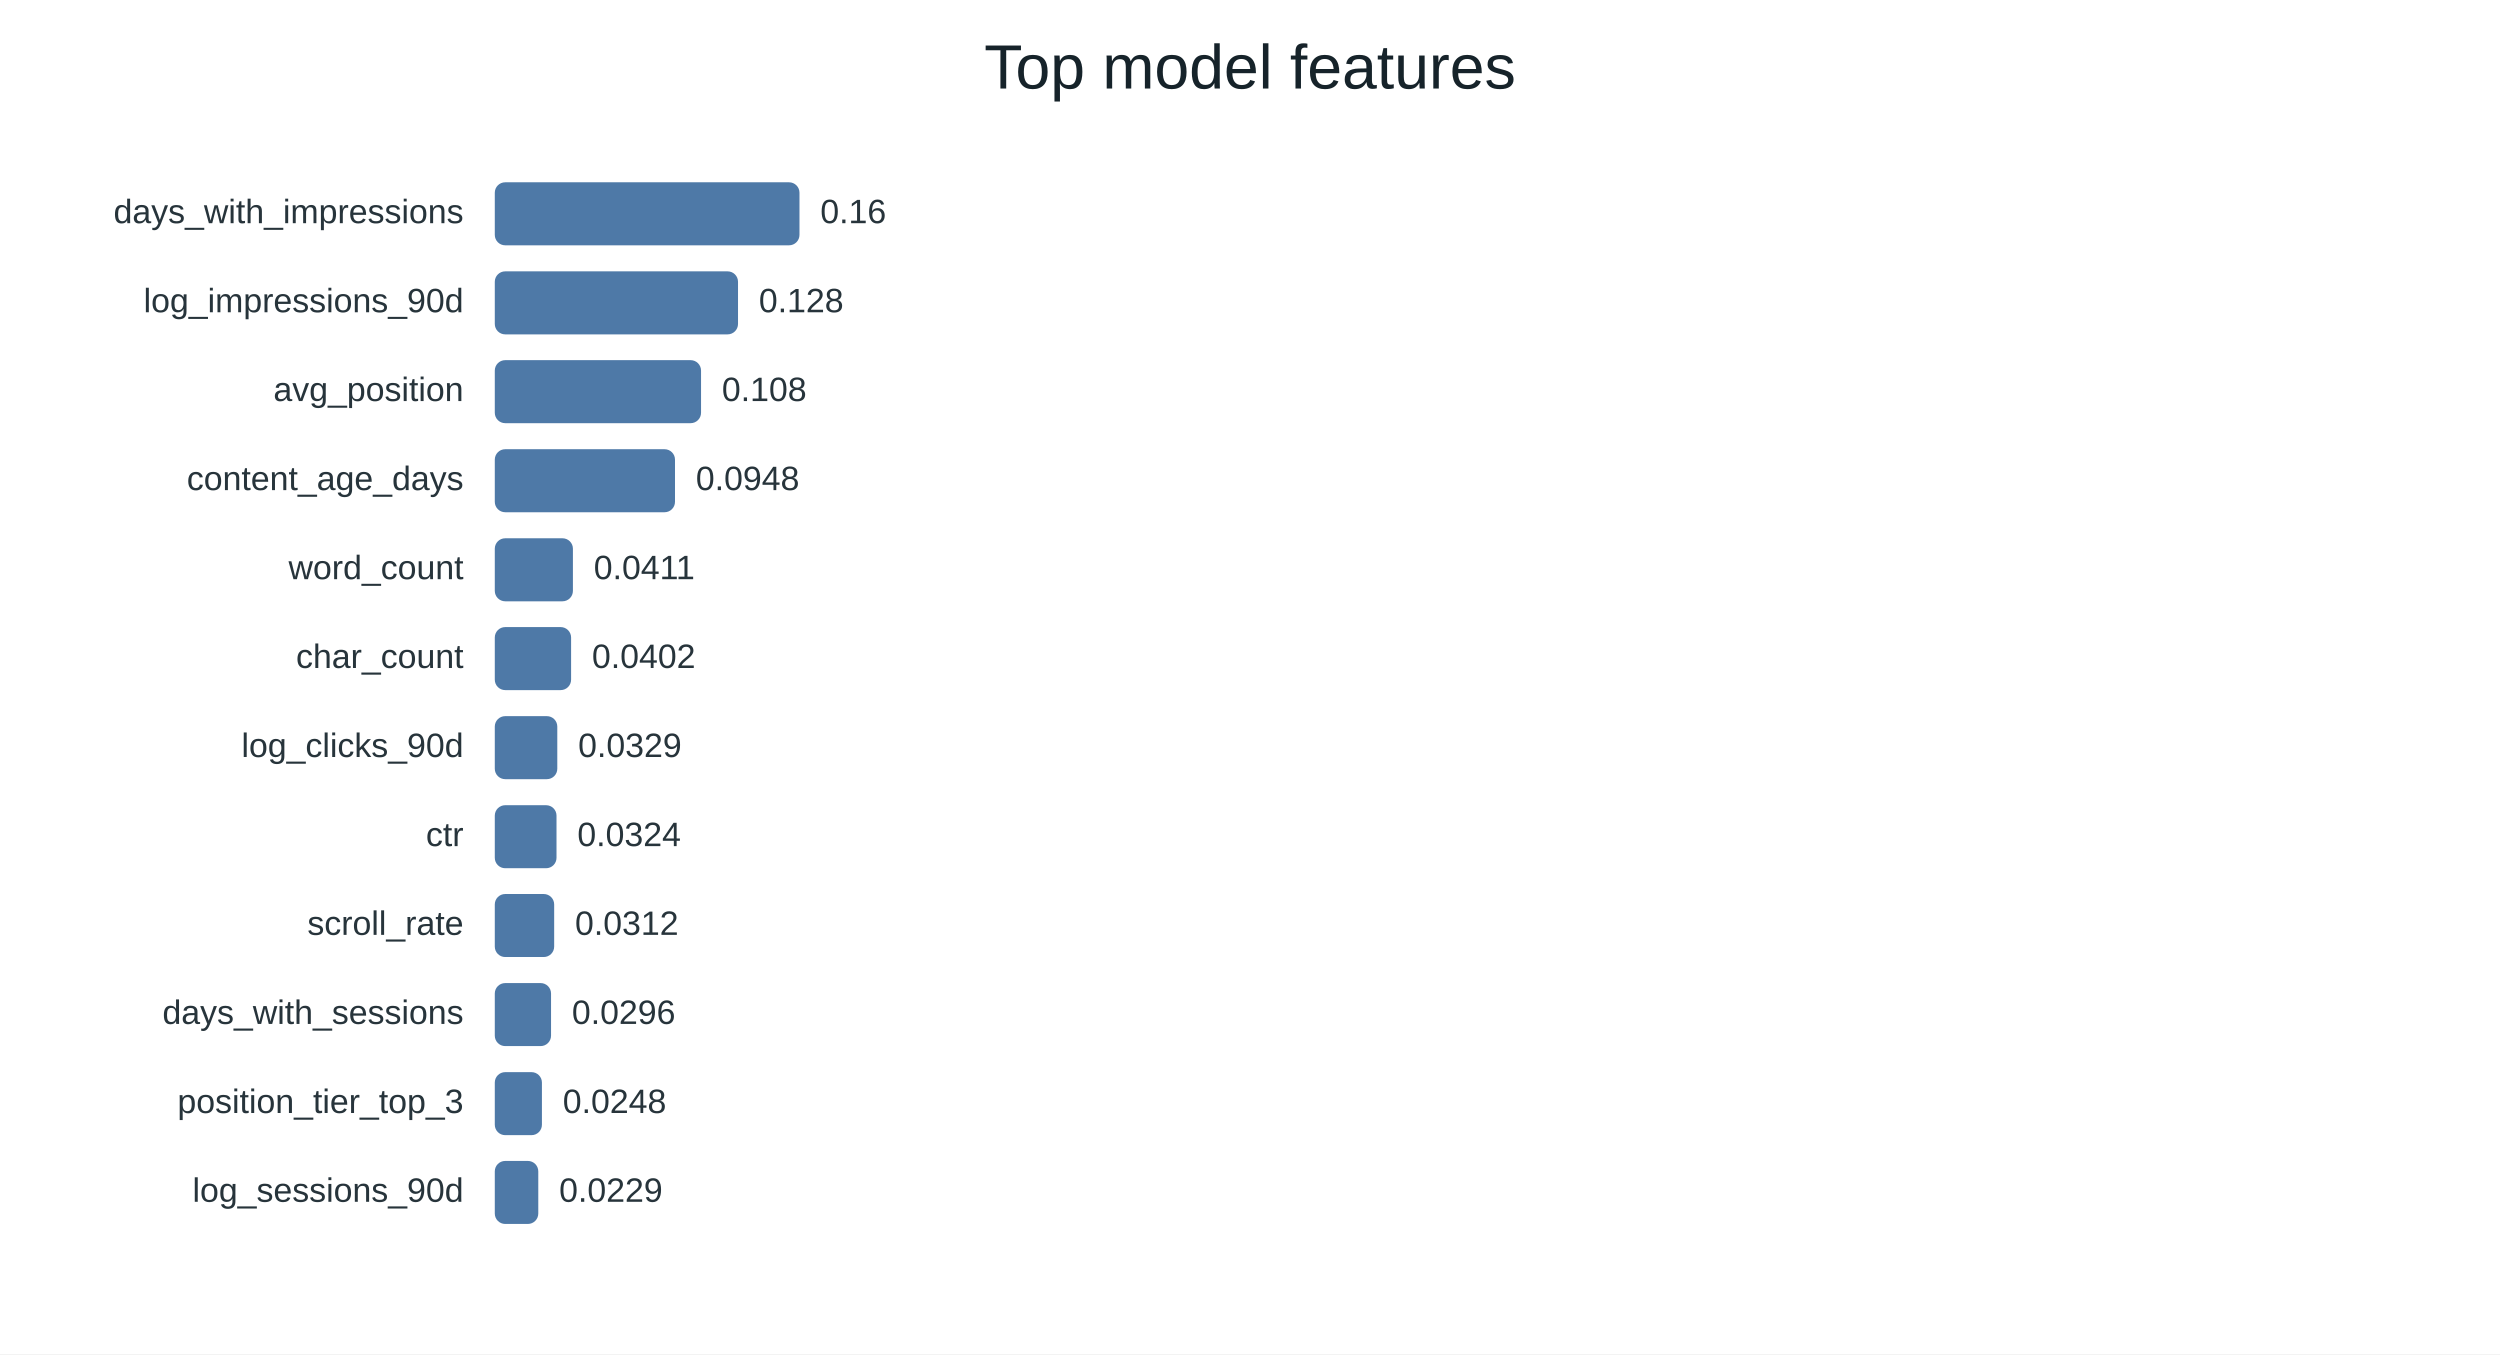
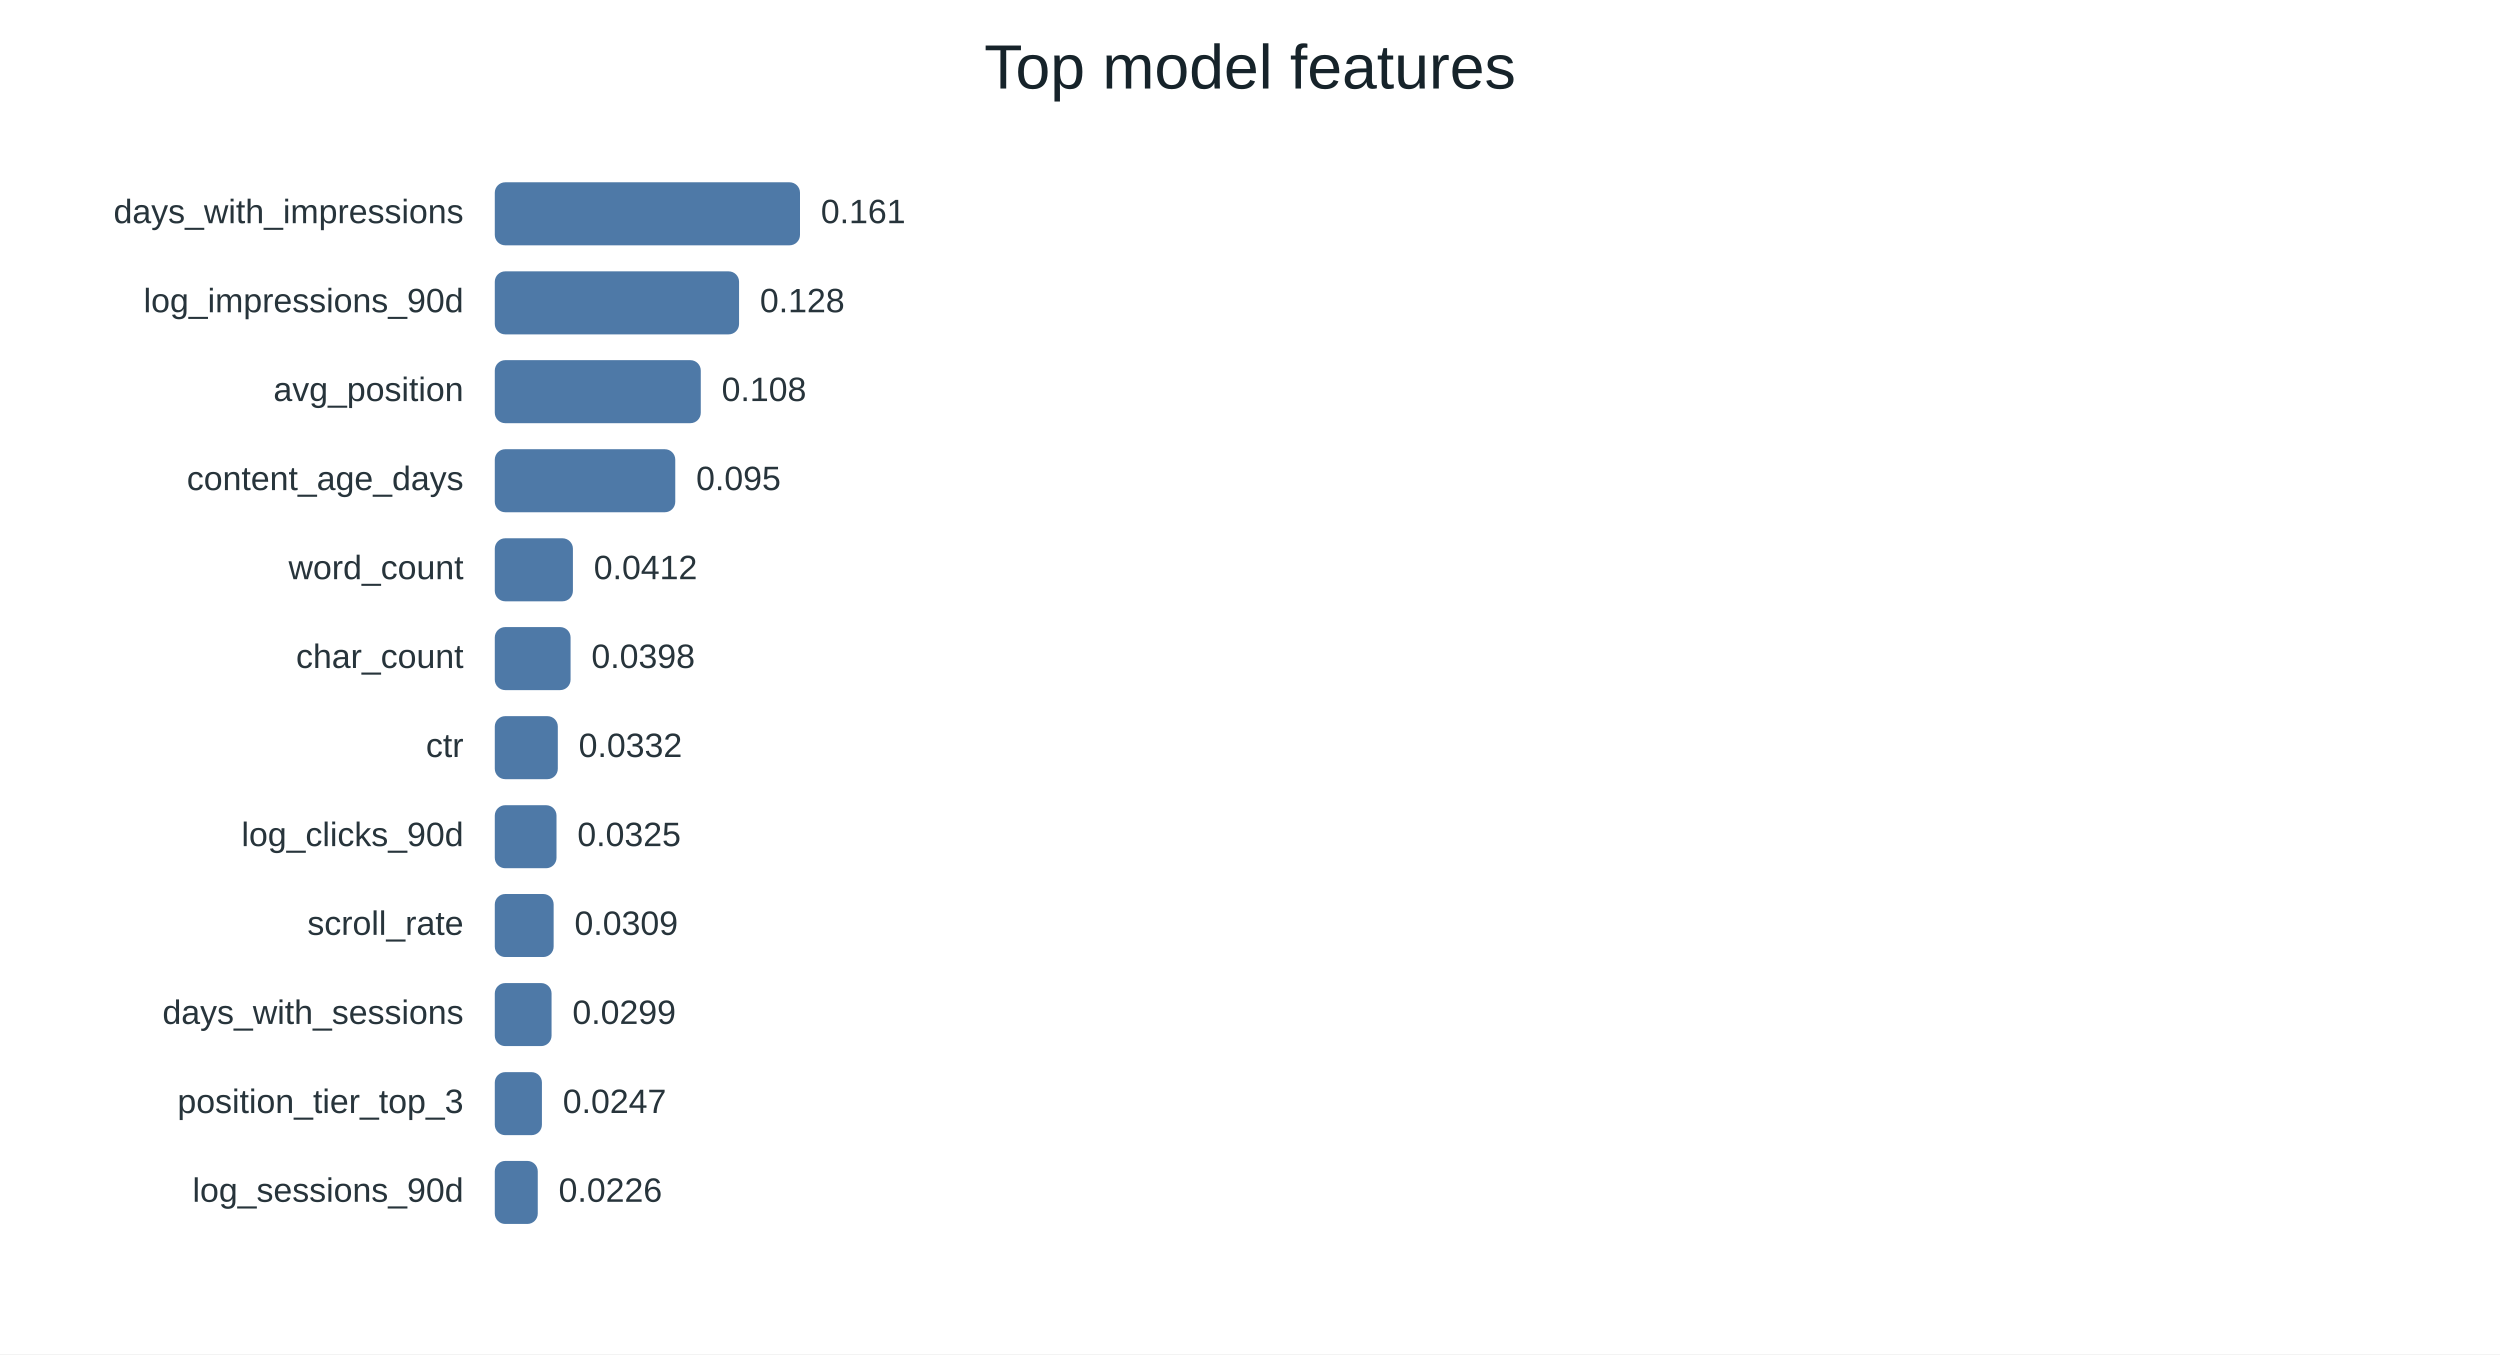
<svg xmlns="http://www.w3.org/2000/svg" width="960" height="520" viewBox="0 0 960 520">
  <rect width="100%" height="100%" fill="#ffffff" />
  <text x="480.0" y="34" text-anchor="middle" font-family="Arial" font-size="24" fill="#16232a">Top model features</text>
  <text x="178" y="85.7" text-anchor="end" font-family="Arial" font-size="13" fill="#27343b">days_with_impressions</text>
-   <rect x="190" y="70.0" width="117.0" height="24.2" fill="#4E79A7" rx="4" />
-   <text x="315.0" y="85.7" font-family="Arial" font-size="13" fill="#27343b">0.16</text>
+   <rect x="190" y="70.0" width="117.2" height="24.2" fill="#4E79A7" rx="4" />
+   <text x="315.2" y="85.7" font-family="Arial" font-size="13" fill="#27343b">0.161</text>
  <text x="178" y="119.9" text-anchor="end" font-family="Arial" font-size="13" fill="#27343b">log_impressions_90d</text>
-   <rect x="190" y="104.2" width="93.4" height="24.2" fill="#4E79A7" rx="4" />
-   <text x="291.4" y="119.9" font-family="Arial" font-size="13" fill="#27343b">0.128</text>
+   <rect x="190" y="104.2" width="93.8" height="24.2" fill="#4E79A7" rx="4" />
+   <text x="291.8" y="119.9" font-family="Arial" font-size="13" fill="#27343b">0.128</text>
  <text x="178" y="154.0" text-anchor="end" font-family="Arial" font-size="13" fill="#27343b">avg_position</text>
-   <rect x="190" y="138.3" width="79.2" height="24.2" fill="#4E79A7" rx="4" />
-   <text x="277.2" y="154.0" font-family="Arial" font-size="13" fill="#27343b">0.108</text>
+   <rect x="190" y="138.3" width="79.1" height="24.2" fill="#4E79A7" rx="4" />
+   <text x="277.1" y="154.0" font-family="Arial" font-size="13" fill="#27343b">0.108</text>
  <text x="178" y="188.2" text-anchor="end" font-family="Arial" font-size="13" fill="#27343b">content_age_days</text>
-   <rect x="190" y="172.5" width="69.2" height="24.2" fill="#4E79A7" rx="4" />
-   <text x="267.2" y="188.2" font-family="Arial" font-size="13" fill="#27343b">0.0948</text>
+   <rect x="190" y="172.5" width="69.3" height="24.2" fill="#4E79A7" rx="4" />
+   <text x="267.3" y="188.2" font-family="Arial" font-size="13" fill="#27343b">0.095</text>
  <text x="178" y="222.4" text-anchor="end" font-family="Arial" font-size="13" fill="#27343b">word_count</text>
  <rect x="190" y="206.7" width="30.0" height="24.2" fill="#4E79A7" rx="4" />
-   <text x="228.0" y="222.4" font-family="Arial" font-size="13" fill="#27343b">0.0411</text>
+   <text x="228.0" y="222.4" font-family="Arial" font-size="13" fill="#27343b">0.0412</text>
  <text x="178" y="256.5" text-anchor="end" font-family="Arial" font-size="13" fill="#27343b">char_count</text>
-   <rect x="190" y="240.8" width="29.3" height="24.2" fill="#4E79A7" rx="4" />
-   <text x="227.3" y="256.5" font-family="Arial" font-size="13" fill="#27343b">0.0402</text>
-   <text x="178" y="290.7" text-anchor="end" font-family="Arial" font-size="13" fill="#27343b">log_clicks_90d</text>
-   <rect x="190" y="275.0" width="24.0" height="24.2" fill="#4E79A7" rx="4" />
-   <text x="222.0" y="290.7" font-family="Arial" font-size="13" fill="#27343b">0.0329</text>
-   <text x="178" y="324.9" text-anchor="end" font-family="Arial" font-size="13" fill="#27343b">ctr</text>
+   <rect x="190" y="240.8" width="29.1" height="24.2" fill="#4E79A7" rx="4" />
+   <text x="227.1" y="256.5" font-family="Arial" font-size="13" fill="#27343b">0.0398</text>
+   <text x="178" y="290.7" text-anchor="end" font-family="Arial" font-size="13" fill="#27343b">ctr</text>
+   <rect x="190" y="275.0" width="24.2" height="24.2" fill="#4E79A7" rx="4" />
+   <text x="222.2" y="290.7" font-family="Arial" font-size="13" fill="#27343b">0.0332</text>
+   <text x="178" y="324.9" text-anchor="end" font-family="Arial" font-size="13" fill="#27343b">log_clicks_90d</text>
  <rect x="190" y="309.2" width="23.7" height="24.2" fill="#4E79A7" rx="4" />
-   <text x="221.7" y="324.9" font-family="Arial" font-size="13" fill="#27343b">0.0324</text>
+   <text x="221.7" y="324.9" font-family="Arial" font-size="13" fill="#27343b">0.0325</text>
  <text x="178" y="359.0" text-anchor="end" font-family="Arial" font-size="13" fill="#27343b">scroll_rate</text>
-   <rect x="190" y="343.3" width="22.8" height="24.2" fill="#4E79A7" rx="4" />
-   <text x="220.8" y="359.0" font-family="Arial" font-size="13" fill="#27343b">0.0312</text>
+   <rect x="190" y="343.3" width="22.6" height="24.2" fill="#4E79A7" rx="4" />
+   <text x="220.6" y="359.0" font-family="Arial" font-size="13" fill="#27343b">0.0309</text>
  <text x="178" y="393.2" text-anchor="end" font-family="Arial" font-size="13" fill="#27343b">days_with_sessions</text>
-   <rect x="190" y="377.5" width="21.6" height="24.2" fill="#4E79A7" rx="4" />
-   <text x="219.6" y="393.2" font-family="Arial" font-size="13" fill="#27343b">0.0296</text>
+   <rect x="190" y="377.5" width="21.8" height="24.2" fill="#4E79A7" rx="4" />
+   <text x="219.8" y="393.2" font-family="Arial" font-size="13" fill="#27343b">0.0299</text>
  <text x="178" y="427.4" text-anchor="end" font-family="Arial" font-size="13" fill="#27343b">position_tier_top_3</text>
  <rect x="190" y="411.7" width="18.1" height="24.2" fill="#4E79A7" rx="4" />
-   <text x="216.1" y="427.4" font-family="Arial" font-size="13" fill="#27343b">0.0248</text>
+   <text x="216.1" y="427.4" font-family="Arial" font-size="13" fill="#27343b">0.0247</text>
  <text x="178" y="461.5" text-anchor="end" font-family="Arial" font-size="13" fill="#27343b">log_sessions_90d</text>
-   <rect x="190" y="445.8" width="16.7" height="24.2" fill="#4E79A7" rx="4" />
-   <text x="214.7" y="461.5" font-family="Arial" font-size="13" fill="#27343b">0.0229</text>
+   <rect x="190" y="445.8" width="16.5" height="24.2" fill="#4E79A7" rx="4" />
+   <text x="214.5" y="461.5" font-family="Arial" font-size="13" fill="#27343b">0.0226</text>
</svg>
